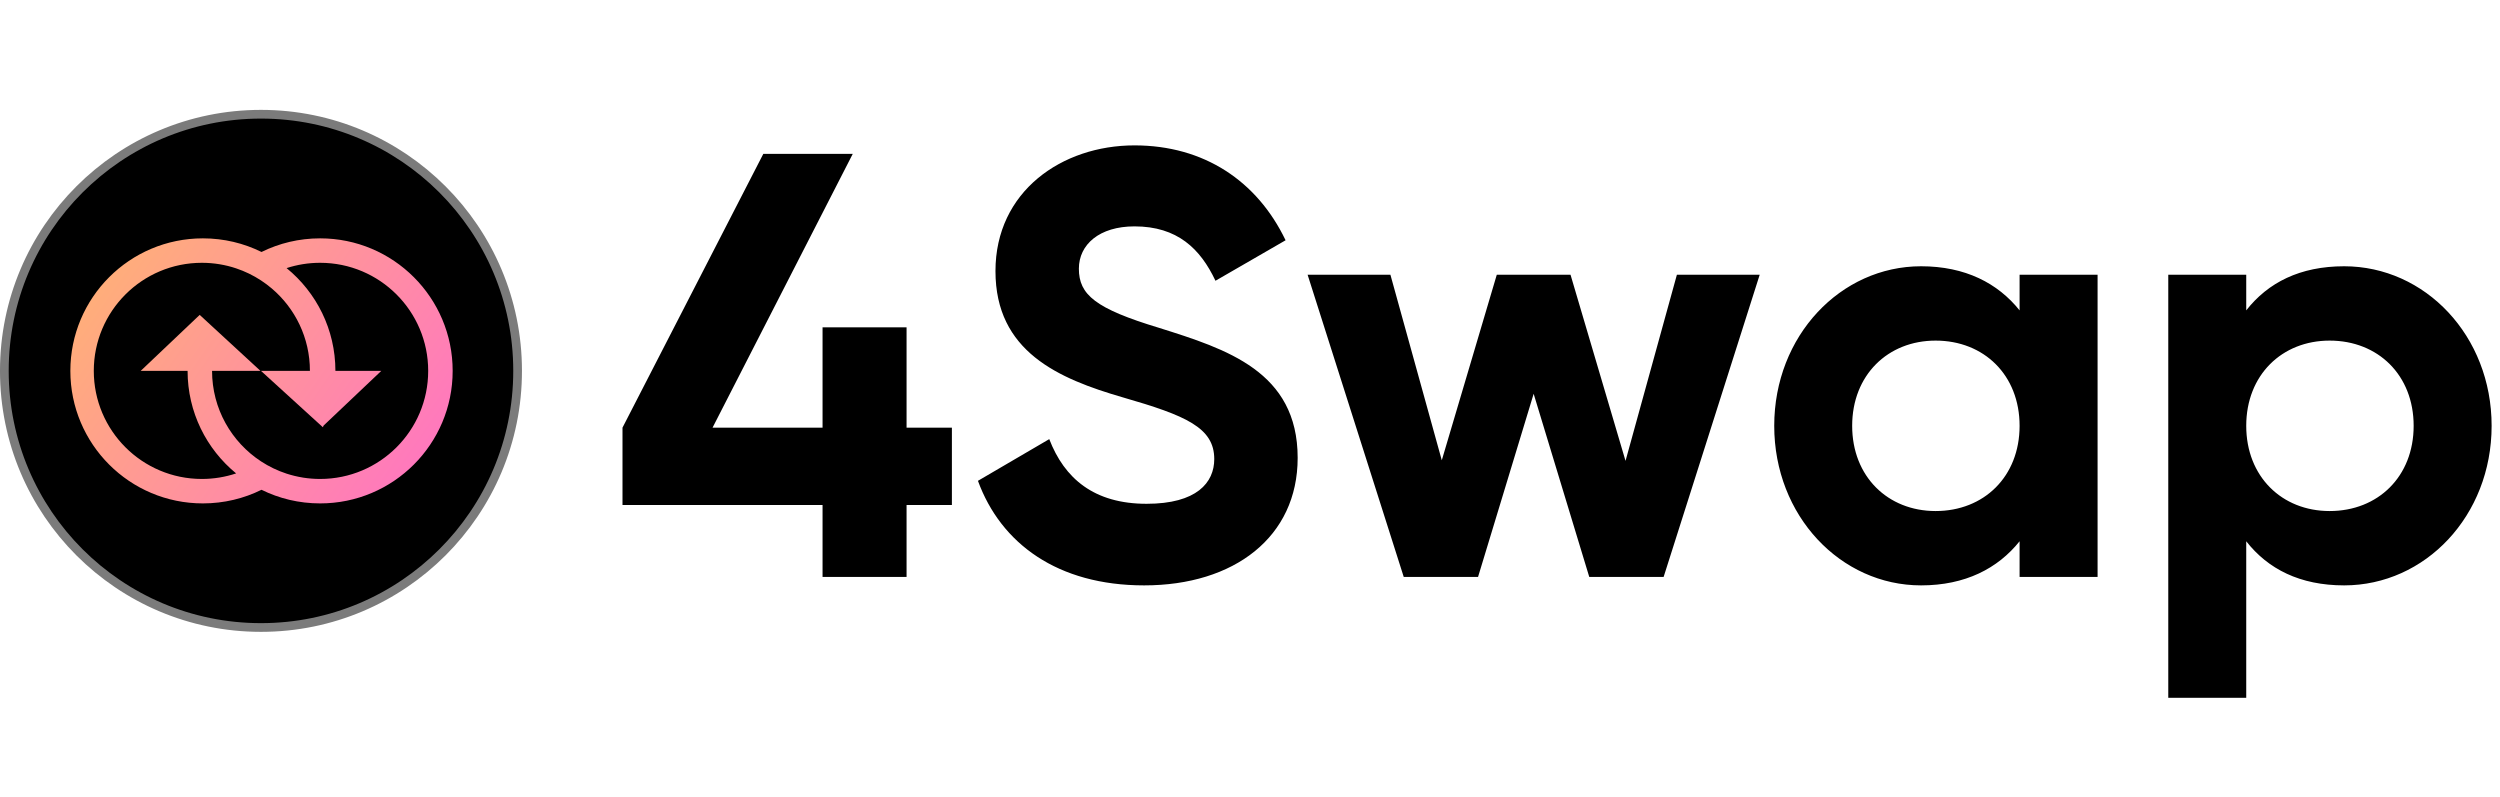
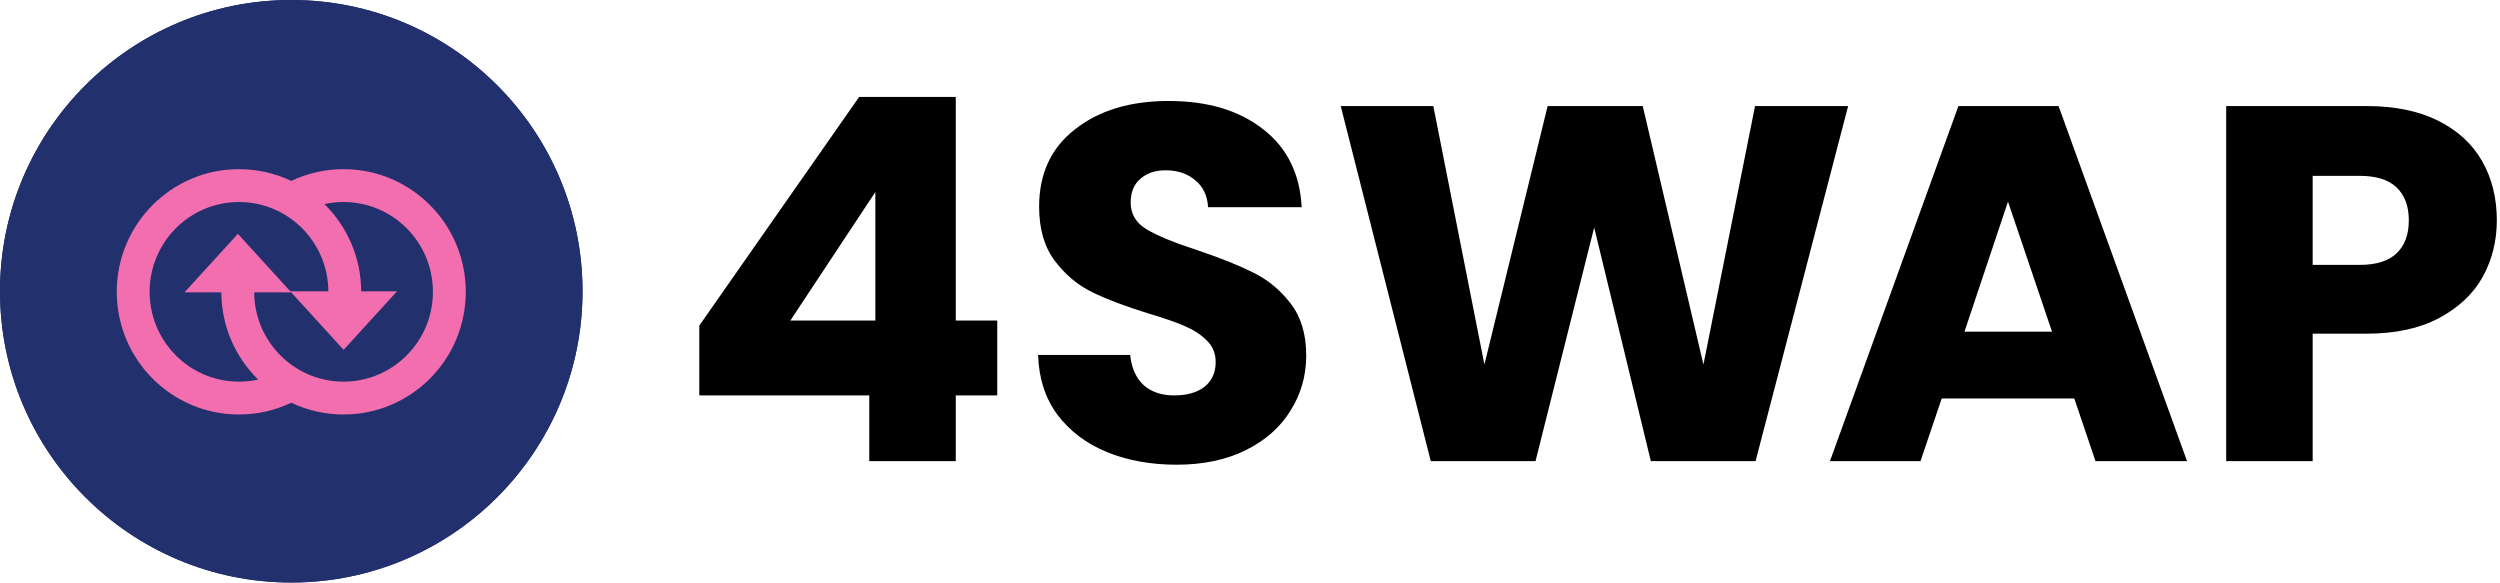
- <svg xmlns="http://www.w3.org/2000/svg" width="91" height="29" viewBox="0 0 91 29" fill="none">
-   <path d="M34.649 15.566H32.999V11.914H29.941V15.566H25.937L31.041 5.6H27.785L22.659 15.566V18.382H29.941V21H32.999V18.382H34.649V15.566ZM41.647 21.308C44.925 21.308 47.235 19.548 47.235 16.666C47.235 13.52 44.639 12.706 42.197 11.936C39.865 11.232 39.271 10.726 39.271 9.78C39.271 8.9 40.019 8.24 41.295 8.24C42.857 8.24 43.693 9.054 44.243 10.22L46.795 8.746C45.761 6.59 43.825 5.292 41.295 5.292C38.655 5.292 36.235 6.964 36.235 9.868C36.235 12.794 38.523 13.784 40.877 14.466C43.165 15.126 44.199 15.566 44.199 16.71C44.199 17.568 43.561 18.338 41.735 18.338C39.821 18.338 38.743 17.414 38.193 15.984L35.597 17.502C36.433 19.79 38.501 21.308 41.647 21.308ZM61.039 10L59.169 16.776L57.167 10H54.483L52.481 16.754L50.611 10H47.597L51.096 21H53.801L55.825 14.334L57.849 21H60.556L64.053 10H61.039ZM73.513 10V11.298C72.722 10.308 71.534 9.692 69.927 9.692C67.001 9.692 64.582 12.222 64.582 15.5C64.582 18.778 67.001 21.308 69.927 21.308C71.534 21.308 72.722 20.692 73.513 19.702V21H76.352V10H73.513ZM70.456 18.602C68.718 18.602 67.419 17.348 67.419 15.5C67.419 13.652 68.718 12.398 70.456 12.398C72.216 12.398 73.513 13.652 73.513 15.5C73.513 17.348 72.216 18.602 70.456 18.602ZM85.327 9.692C83.721 9.692 82.555 10.286 81.763 11.298V10H78.925V25.4H81.763V19.702C82.555 20.714 83.721 21.308 85.327 21.308C88.275 21.308 90.695 18.778 90.695 15.5C90.695 12.222 88.275 9.692 85.327 9.692ZM84.799 18.602C83.061 18.602 81.763 17.348 81.763 15.5C81.763 13.652 83.061 12.398 84.799 12.398C86.559 12.398 87.857 13.652 87.857 15.5C87.857 17.348 86.559 18.602 84.799 18.602Z" fill="currentColor" />
-   <rect x="0.158" y="4.158" width="18.683" height="18.683" rx="9.342" fill="black" stroke="#7B7B7B" stroke-width="0.317" />
-   <path fill-rule="evenodd" clip-rule="evenodd" d="M9.519 17.828C8.875 18.146 8.151 18.324 7.385 18.324C4.72 18.324 2.561 16.164 2.561 13.5C2.561 10.836 4.72 8.676 7.385 8.676C8.151 8.676 8.875 8.854 9.519 9.172C10.162 8.854 10.886 8.676 11.652 8.676C14.317 8.676 16.477 10.836 16.477 13.5C16.477 16.164 14.317 18.324 11.652 18.324C10.886 18.324 10.162 18.146 9.519 17.828ZM11.752 15.551C11.762 15.531 11.771 15.511 11.78 15.49L13.879 13.5L12.209 13.5C12.209 11.991 11.516 10.644 10.432 9.759C10.816 9.634 11.226 9.566 11.652 9.566C13.825 9.566 15.586 11.328 15.586 13.5C15.586 15.672 13.825 17.434 11.652 17.434C11.442 17.434 11.236 17.417 11.035 17.386C11.032 17.385 11.029 17.384 11.026 17.384C10.822 17.351 10.624 17.303 10.432 17.241C10.099 17.132 9.787 16.981 9.5 16.793C8.427 16.09 7.719 14.878 7.719 13.5L9.481 13.5L7.269 11.462L5.121 13.5L6.828 13.5C6.828 15.004 7.516 16.347 8.595 17.232C8.203 17.363 7.784 17.434 7.348 17.434C5.175 17.434 3.414 15.672 3.414 13.5C3.414 11.328 5.175 9.566 7.348 9.566C7.784 9.566 8.203 9.637 8.595 9.768C8.917 9.876 9.221 10.024 9.5 10.207C9.636 10.296 9.767 10.394 9.891 10.499C10.741 11.22 11.281 12.297 11.281 13.5L9.5 13.5L11.752 15.551Z" fill="url(#paint0_linear_1041_8407)" />
-   <defs>
-     <linearGradient id="paint0_linear_1041_8407" x1="2.561" y1="8.676" x2="16.477" y2="18.324" gradientUnits="userSpaceOnUse">
-       <stop offset="0" stop-color="#FFB571" />
-       <stop offset="1" stop-color="#FF71C6" />
-     </linearGradient>
-   </defs>
+ <svg xmlns="http://www.w3.org/2000/svg" width="103" height="24" viewBox="0 0 103 24" fill="none">
+   <path d="M28.811 16.291V13.414L35.397 3.994H39.378V13.206H41.087V16.291H39.378V19H35.814V16.291H28.811ZM36.064 7.912L32.562 13.206H36.064V7.912ZM48.481 19.146C47.411 19.146 46.452 18.972 45.605 18.625C44.757 18.277 44.076 17.763 43.562 17.082C43.062 16.402 42.798 15.582 42.77 14.623H46.563C46.619 15.165 46.806 15.582 47.126 15.874C47.446 16.152 47.862 16.291 48.377 16.291C48.904 16.291 49.321 16.172 49.627 15.936C49.933 15.686 50.086 15.346 50.086 14.915C50.086 14.554 49.961 14.255 49.71 14.019C49.474 13.783 49.175 13.588 48.814 13.435C48.467 13.282 47.967 13.109 47.314 12.914C46.369 12.622 45.598 12.331 45 12.039C44.403 11.747 43.889 11.316 43.458 10.746C43.027 10.177 42.812 9.433 42.812 8.516C42.812 7.155 43.305 6.092 44.291 5.328C45.278 4.549 46.563 4.16 48.147 4.16C49.759 4.16 51.058 4.549 52.045 5.328C53.031 6.092 53.559 7.162 53.629 8.537H49.773C49.745 8.065 49.572 7.697 49.252 7.433C48.932 7.155 48.522 7.016 48.022 7.016C47.592 7.016 47.244 7.134 46.98 7.37C46.716 7.592 46.584 7.919 46.584 8.35C46.584 8.822 46.806 9.19 47.251 9.454C47.696 9.718 48.39 10.003 49.335 10.309C50.28 10.628 51.044 10.934 51.628 11.226C52.225 11.518 52.739 11.941 53.17 12.497C53.601 13.053 53.816 13.769 53.816 14.644C53.816 15.478 53.601 16.235 53.17 16.916C52.753 17.597 52.142 18.139 51.336 18.541C50.53 18.944 49.578 19.146 48.481 19.146ZM76.143 4.369L72.329 19H68.015L65.68 9.371L63.263 19H58.948L55.238 4.369H59.053L61.158 15.019L63.763 4.369H67.681L70.182 15.019L72.308 4.369H76.143ZM85.46 16.416H79.999L79.124 19H75.393L80.687 4.369H84.813L90.107 19H86.335L85.46 16.416ZM84.543 13.664L82.729 8.308L80.937 13.664H84.543ZM102.869 9.079C102.869 9.927 102.674 10.705 102.285 11.414C101.896 12.108 101.299 12.671 100.493 13.102C99.687 13.532 98.687 13.748 97.492 13.748H95.282V19H91.719V4.369H97.492C98.659 4.369 99.645 4.57 100.451 4.973C101.257 5.376 101.862 5.932 102.265 6.641C102.668 7.349 102.869 8.162 102.869 9.079ZM97.221 10.913C97.902 10.913 98.409 10.754 98.742 10.434C99.076 10.114 99.243 9.663 99.243 9.079C99.243 8.496 99.076 8.044 98.742 7.724C98.409 7.405 97.902 7.245 97.221 7.245H95.282V10.913H97.221Z" fill="currentColor" />
+   <path d="M0 12C0 5.373 5.373 0 12 0C18.627 0 24 5.373 24 12C24 18.627 18.627 24 12 24C5.373 24 0 18.627 0 12Z" fill="#22306D" />
+   <circle cx="12" cy="12" r="12" fill="#22306D" />
+   <path fill-rule="evenodd" clip-rule="evenodd" d="M6.164 12.023C6.164 9.977 7.815 8.323 9.846 8.323C11.87 8.323 13.516 9.965 13.528 12.002H11.961L9.801 9.634L7.602 12.044H9.119C9.125 13.452 9.704 14.725 10.636 15.638C10.382 15.694 10.117 15.724 9.846 15.724C7.815 15.724 6.164 14.069 6.164 12.023ZM10.473 12.044C10.484 14.081 12.131 15.724 14.154 15.724C16.185 15.724 17.836 14.069 17.836 12.023C17.836 9.977 16.185 8.323 14.154 8.323C13.883 8.323 13.619 8.352 13.364 8.408C14.296 9.321 14.875 10.594 14.881 12.002H16.356L14.157 14.413L11.996 12.044H10.473ZM12 16.592C11.346 16.903 10.615 17.077 9.846 17.077C7.062 17.077 4.811 14.812 4.811 12.023C4.811 9.235 7.062 6.969 9.846 6.969C10.617 6.969 11.347 7.143 12 7.454C12.654 7.143 13.385 6.969 14.154 6.969C16.938 6.969 19.19 9.235 19.19 12.023C19.19 14.812 16.938 17.077 14.154 17.077C13.383 17.077 12.653 16.903 12 16.592Z" fill="#F36EAE" />
</svg>
